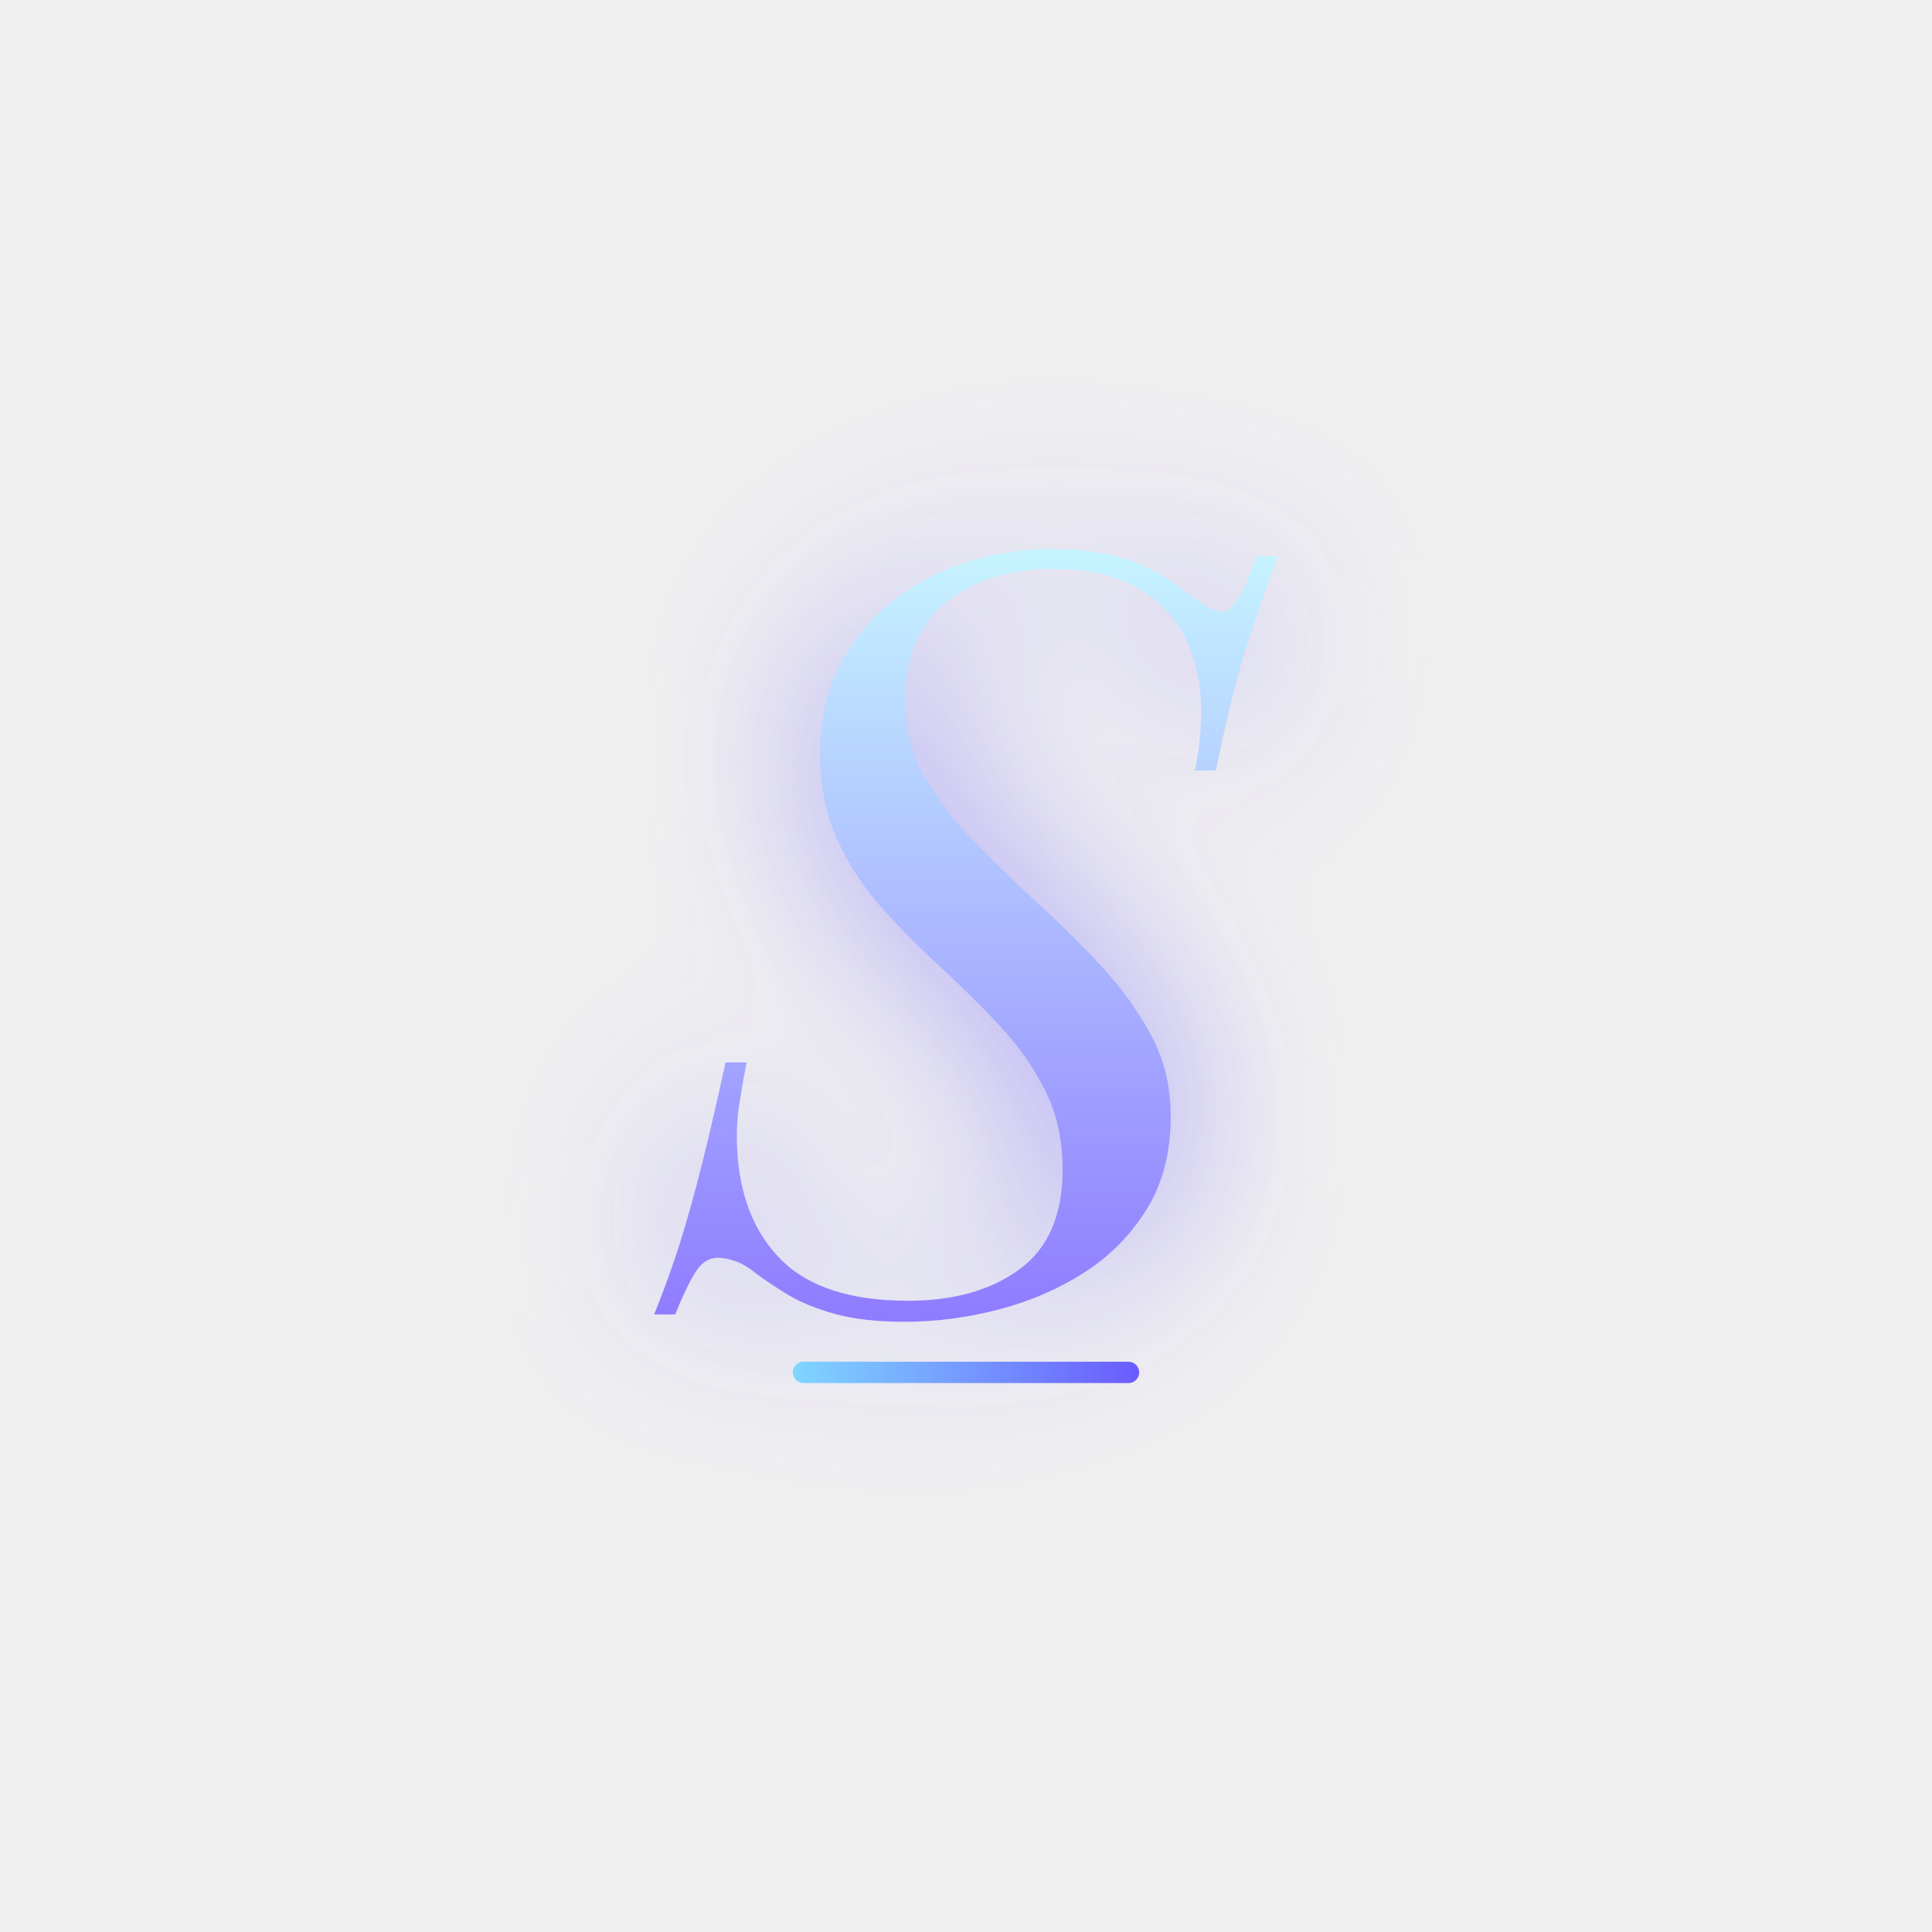
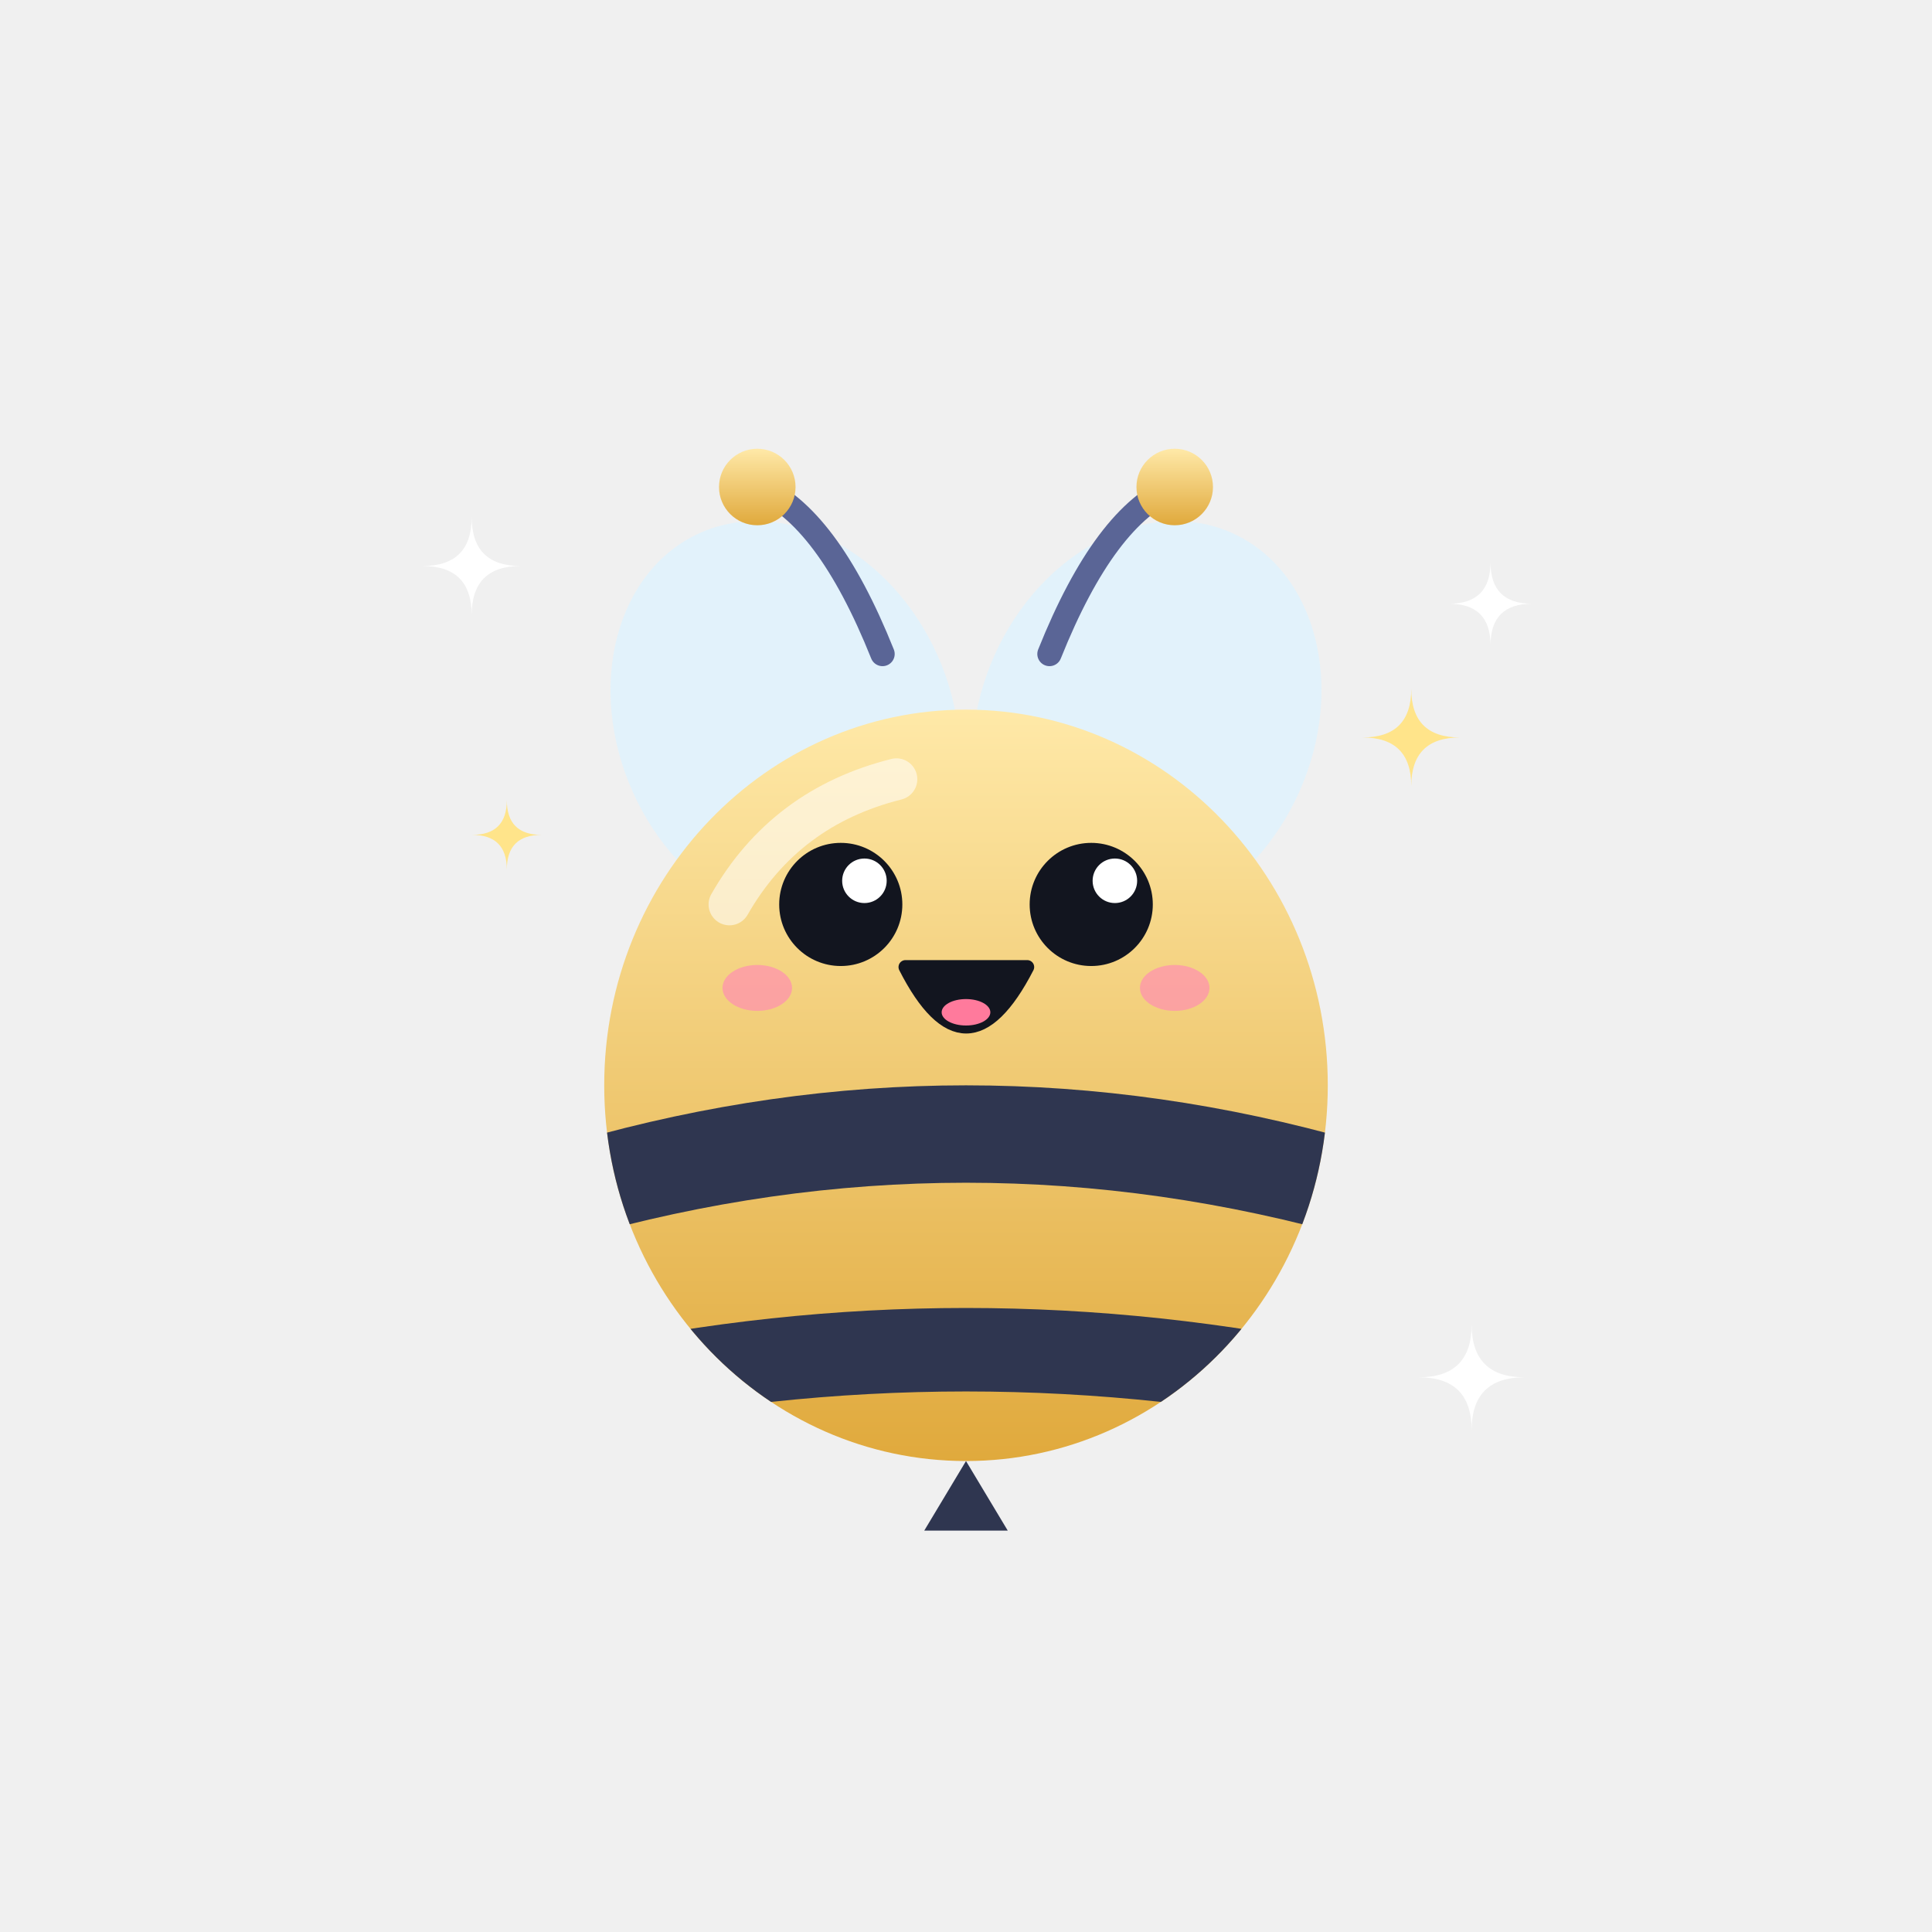
<svg xmlns="http://www.w3.org/2000/svg" width="1024" height="1024" viewBox="0 0 1024 1024">
  <defs>
-     <linearGradient id="s" gradientUnits="userSpaceOnUse" x1="0" y1="290.96" x2="0" y2="700.56">
-       <stop offset="0" stop-color="#C6F4FF" />
-       <stop offset="1" stop-color="#8F7BFF" />
-     </linearGradient>
-     <linearGradient id="bar" x1="0" y1="0" x2="1" y2="0">
+     <linearGradient id="br" x1="0" y1="0" x2="1" y2="1">
      <stop offset="0" stop-color="#7FD6FF" />
      <stop offset="1" stop-color="#6A5BFF" />
    </linearGradient>
-     <filter id="glow" x="-50%" y="-50%" width="200%" height="200%">
-       <feGaussianBlur stdDeviation="48.0" />
+     <filter id="solid">
+       <feFlood flood-color="#FFFFFF" />
+       <feComposite in2="SourceAlpha" operator="in" />
    </filter>
  </defs>
-   <path d="M677.287 294.853Q671.722 309.322 662.539 336.87Q653.357 364.418 644.452 408.383H633.322Q634.991 400.592 635.826 392.244Q636.661 383.896 636.661 376.662Q636.661 356.07 628.591 339.096Q620.522 322.122 603.27 311.827Q586.017 301.531 557.635 301.531Q524.243 301.531 501.983 318.783Q479.722 336.036 479.722 372.209Q479.722 393.357 490.017 411.444Q500.313 429.531 516.174 445.949Q532.035 462.366 550.122 478.783Q568.209 495.201 584.07 512.453Q599.93 529.705 610.226 548.905Q620.522 568.105 620.522 591.479Q620.522 620.418 607.722 641.009Q594.922 661.601 574.33 674.679Q553.739 687.757 528.974 694.157Q504.209 700.557 479.722 700.557Q457.461 700.557 442.435 696.383Q427.409 692.209 417.391 686.088Q407.374 679.966 400.696 674.957Q394.574 669.949 389.287 668.279Q384 666.609 380.661 666.609Q373.426 666.609 368.696 674.122Q363.965 681.636 357.843 696.662H346.713Q351.722 684.418 357.287 668.279Q362.852 652.14 369.53 626.818Q376.209 601.496 384.557 563.096H395.687Q393.461 574.783 391.791 585.636Q390.122 596.488 390.678 608.175Q392.348 646.018 414.052 667.722Q435.757 689.427 481.391 689.427Q517.565 689.427 540.383 672.731Q563.2 656.036 563.2 619.862Q563.2 596.488 554.017 578.122Q544.835 559.757 530.087 543.896Q515.339 528.036 498.922 513.009Q482.504 497.983 467.757 481.566Q453.009 465.149 443.826 445.114Q434.643 425.079 434.643 399.479Q434.643 372.766 445.217 352.453Q455.791 332.14 473.322 318.505Q490.852 304.87 512.557 297.914Q534.261 290.957 557.078 290.957Q580.452 290.957 597.148 296.522Q613.843 302.088 629.426 314.331Q636.104 319.34 640.557 321.844Q645.009 324.349 647.791 324.349Q655.583 324.349 666.157 294.853Z" fill="#6A5BFF" opacity="0.6" filter="url(#glow)" />
-   <path d="M677.287 294.853Q671.722 309.322 662.539 336.87Q653.357 364.418 644.452 408.383H633.322Q634.991 400.592 635.826 392.244Q636.661 383.896 636.661 376.662Q636.661 356.07 628.591 339.096Q620.522 322.122 603.27 311.827Q586.017 301.531 557.635 301.531Q524.243 301.531 501.983 318.783Q479.722 336.036 479.722 372.209Q479.722 393.357 490.017 411.444Q500.313 429.531 516.174 445.949Q532.035 462.366 550.122 478.783Q568.209 495.201 584.07 512.453Q599.93 529.705 610.226 548.905Q620.522 568.105 620.522 591.479Q620.522 620.418 607.722 641.009Q594.922 661.601 574.33 674.679Q553.739 687.757 528.974 694.157Q504.209 700.557 479.722 700.557Q457.461 700.557 442.435 696.383Q427.409 692.209 417.391 686.088Q407.374 679.966 400.696 674.957Q394.574 669.949 389.287 668.279Q384 666.609 380.661 666.609Q373.426 666.609 368.696 674.122Q363.965 681.636 357.843 696.662H346.713Q351.722 684.418 357.287 668.279Q362.852 652.14 369.53 626.818Q376.209 601.496 384.557 563.096H395.687Q393.461 574.783 391.791 585.636Q390.122 596.488 390.678 608.175Q392.348 646.018 414.052 667.722Q435.757 689.427 481.391 689.427Q517.565 689.427 540.383 672.731Q563.2 656.036 563.2 619.862Q563.2 596.488 554.017 578.122Q544.835 559.757 530.087 543.896Q515.339 528.036 498.922 513.009Q482.504 497.983 467.757 481.566Q453.009 465.149 443.826 445.114Q434.643 425.079 434.643 399.479Q434.643 372.766 445.217 352.453Q455.791 332.14 473.322 318.505Q490.852 304.87 512.557 297.914Q534.261 290.957 557.078 290.957Q580.452 290.957 597.148 296.522Q613.843 302.088 629.426 314.331Q636.104 319.34 640.557 321.844Q645.009 324.349 647.791 324.349Q655.583 324.349 666.157 294.853Z" fill="url(#s)" />
-   <rect x="420.19" y="721.74" width="183.61" height="11.30" rx="5.65" fill="url(#bar)" />
+   <path d="M250 274 Q250 300 276 300 Q250 300 250 326 Q250 300 224 300 Q250 300 250 274Z" fill="#FFFFFF" />
+   <path d="M790 298 Q790 320 812 320 Q790 320 790 342 Q790 320 768 320 Q790 320 790 298Z" fill="#FFFFFF" />
+   <path d="M780 702 Q780 730 808 730 Q780 730 780 758 Q780 730 752 730 Q780 730 780 702Z" fill="#FFFFFF" />
+   <svg x="217" y="236" width="590" height="590" viewBox="20 30 160 160">
+     <defs>
+       <linearGradient id="bzg5" x1="0" y1="0" x2="0" y2="1">
+         <stop offset="0" stop-color="#FFE9A8" />
+         <stop offset="1" stop-color="#E0A93C" />
+       </linearGradient>
+       <clipPath id="bzc5">
+         <ellipse cx="100" cy="122" rx="52" ry="54" />
+       </clipPath>
+     </defs>
+     <ellipse cx="74" cy="70" rx="24" ry="30" fill="#DDF3FF" opacity="0.75" transform="rotate(-24 74 70)" />
+     <ellipse cx="126" cy="70" rx="24" ry="30" fill="#DDF3FF" opacity="0.75" transform="rotate(24 126 70)" />
+     <path d="M88 60 Q80 40 70 36 M112 60 Q120 40 130 36" fill="none" stroke="#5A6596" stroke-width="3.5" stroke-linecap="round" />
+     <circle cx="70" cy="36" r="5.5" fill="url(#bzg5)" />
+     <circle cx="130" cy="36" r="5.5" fill="url(#bzg5)" />
+     <ellipse cx="100" cy="122" rx="52" ry="54" fill="url(#bzg5)" />
+     <g clip-path="url(#bzc5)">
+       <path d="M44 130 Q100 114 156 130 L156 144 Q100 128 44 144Z" fill="#2F3650" />
+       <path d="M44 160 Q100 148 156 160 L156 172 Q100 160 44 172Z" fill="#2F3650" />
+     </g>
+     <path d="M66 96 Q74 82 90 78" fill="none" stroke="#fff" stroke-width="6" stroke-linecap="round" opacity=".55" />
+     <ellipse cx="70" cy="108" rx="5" ry="3.3" fill="#FF8FB1" opacity="0.7" />
+     <ellipse cx="130" cy="108" rx="5" ry="3.3" fill="#FF8FB1" opacity="0.7" />
+     <circle cx="82" cy="96" r="8.85" fill="#12151F" />
+     <circle cx="85.4" cy="92.6" r="3.2" fill="#fff" />
+     <circle cx="118" cy="96" r="8.85" fill="#12151F" />
+     <circle cx="121.4" cy="92.6" r="3.2" fill="#fff" />
+     <path d="M91.3 105 Q100 122.1 108.8 105Z" fill="#12151F" stroke="#12151F" stroke-width="2" stroke-linejoin="round" />
+     <ellipse cx="100" cy="111.5" rx="3.5" ry="1.9" fill="#FF7A9C" />
+     <path d="M164 65 Q164 72 171 72 Q164 72 164 79 Q164 72 157 72 Q164 72 164 65Z" fill="#FFE48A" />
+     <path d="M34 81 Q34 86 39 86 Q34 86 34 91 Q34 86 29 86 Q34 86 34 81Z" fill="#FFE48A" />
+     <path d="M100 176 L94 186 L106 186Z" fill="#2F3650" />
+   </svg>
</svg>
